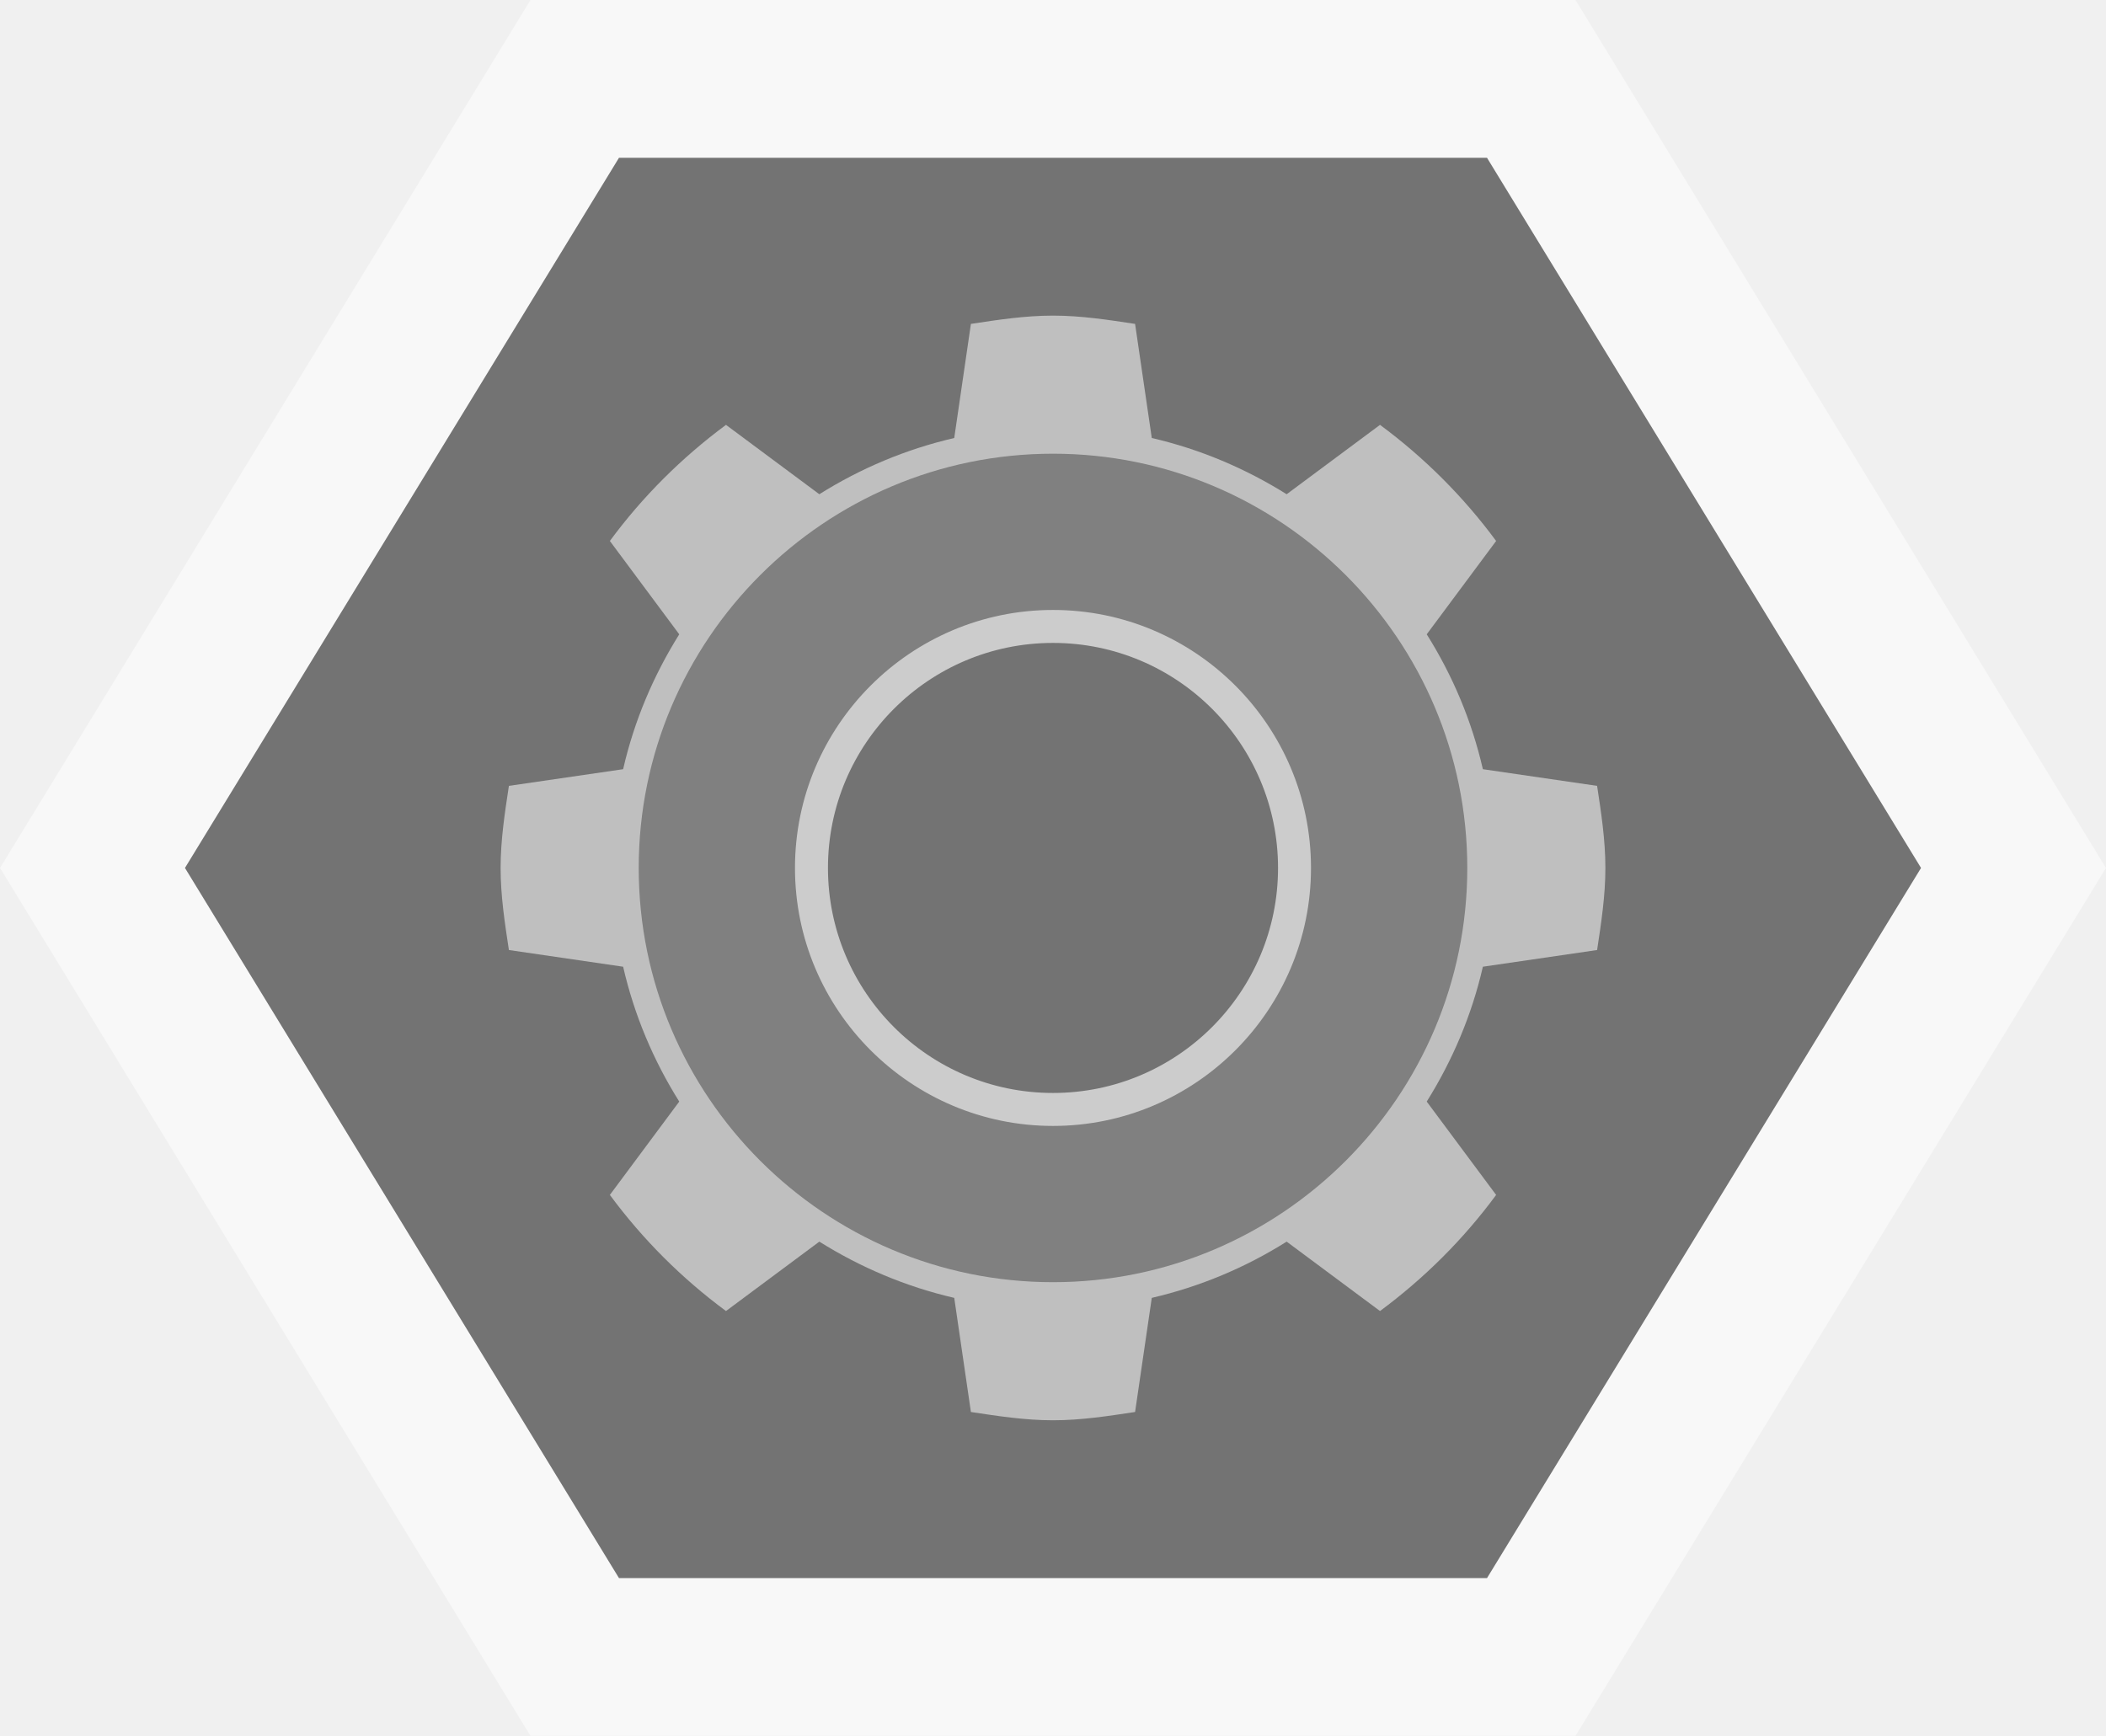
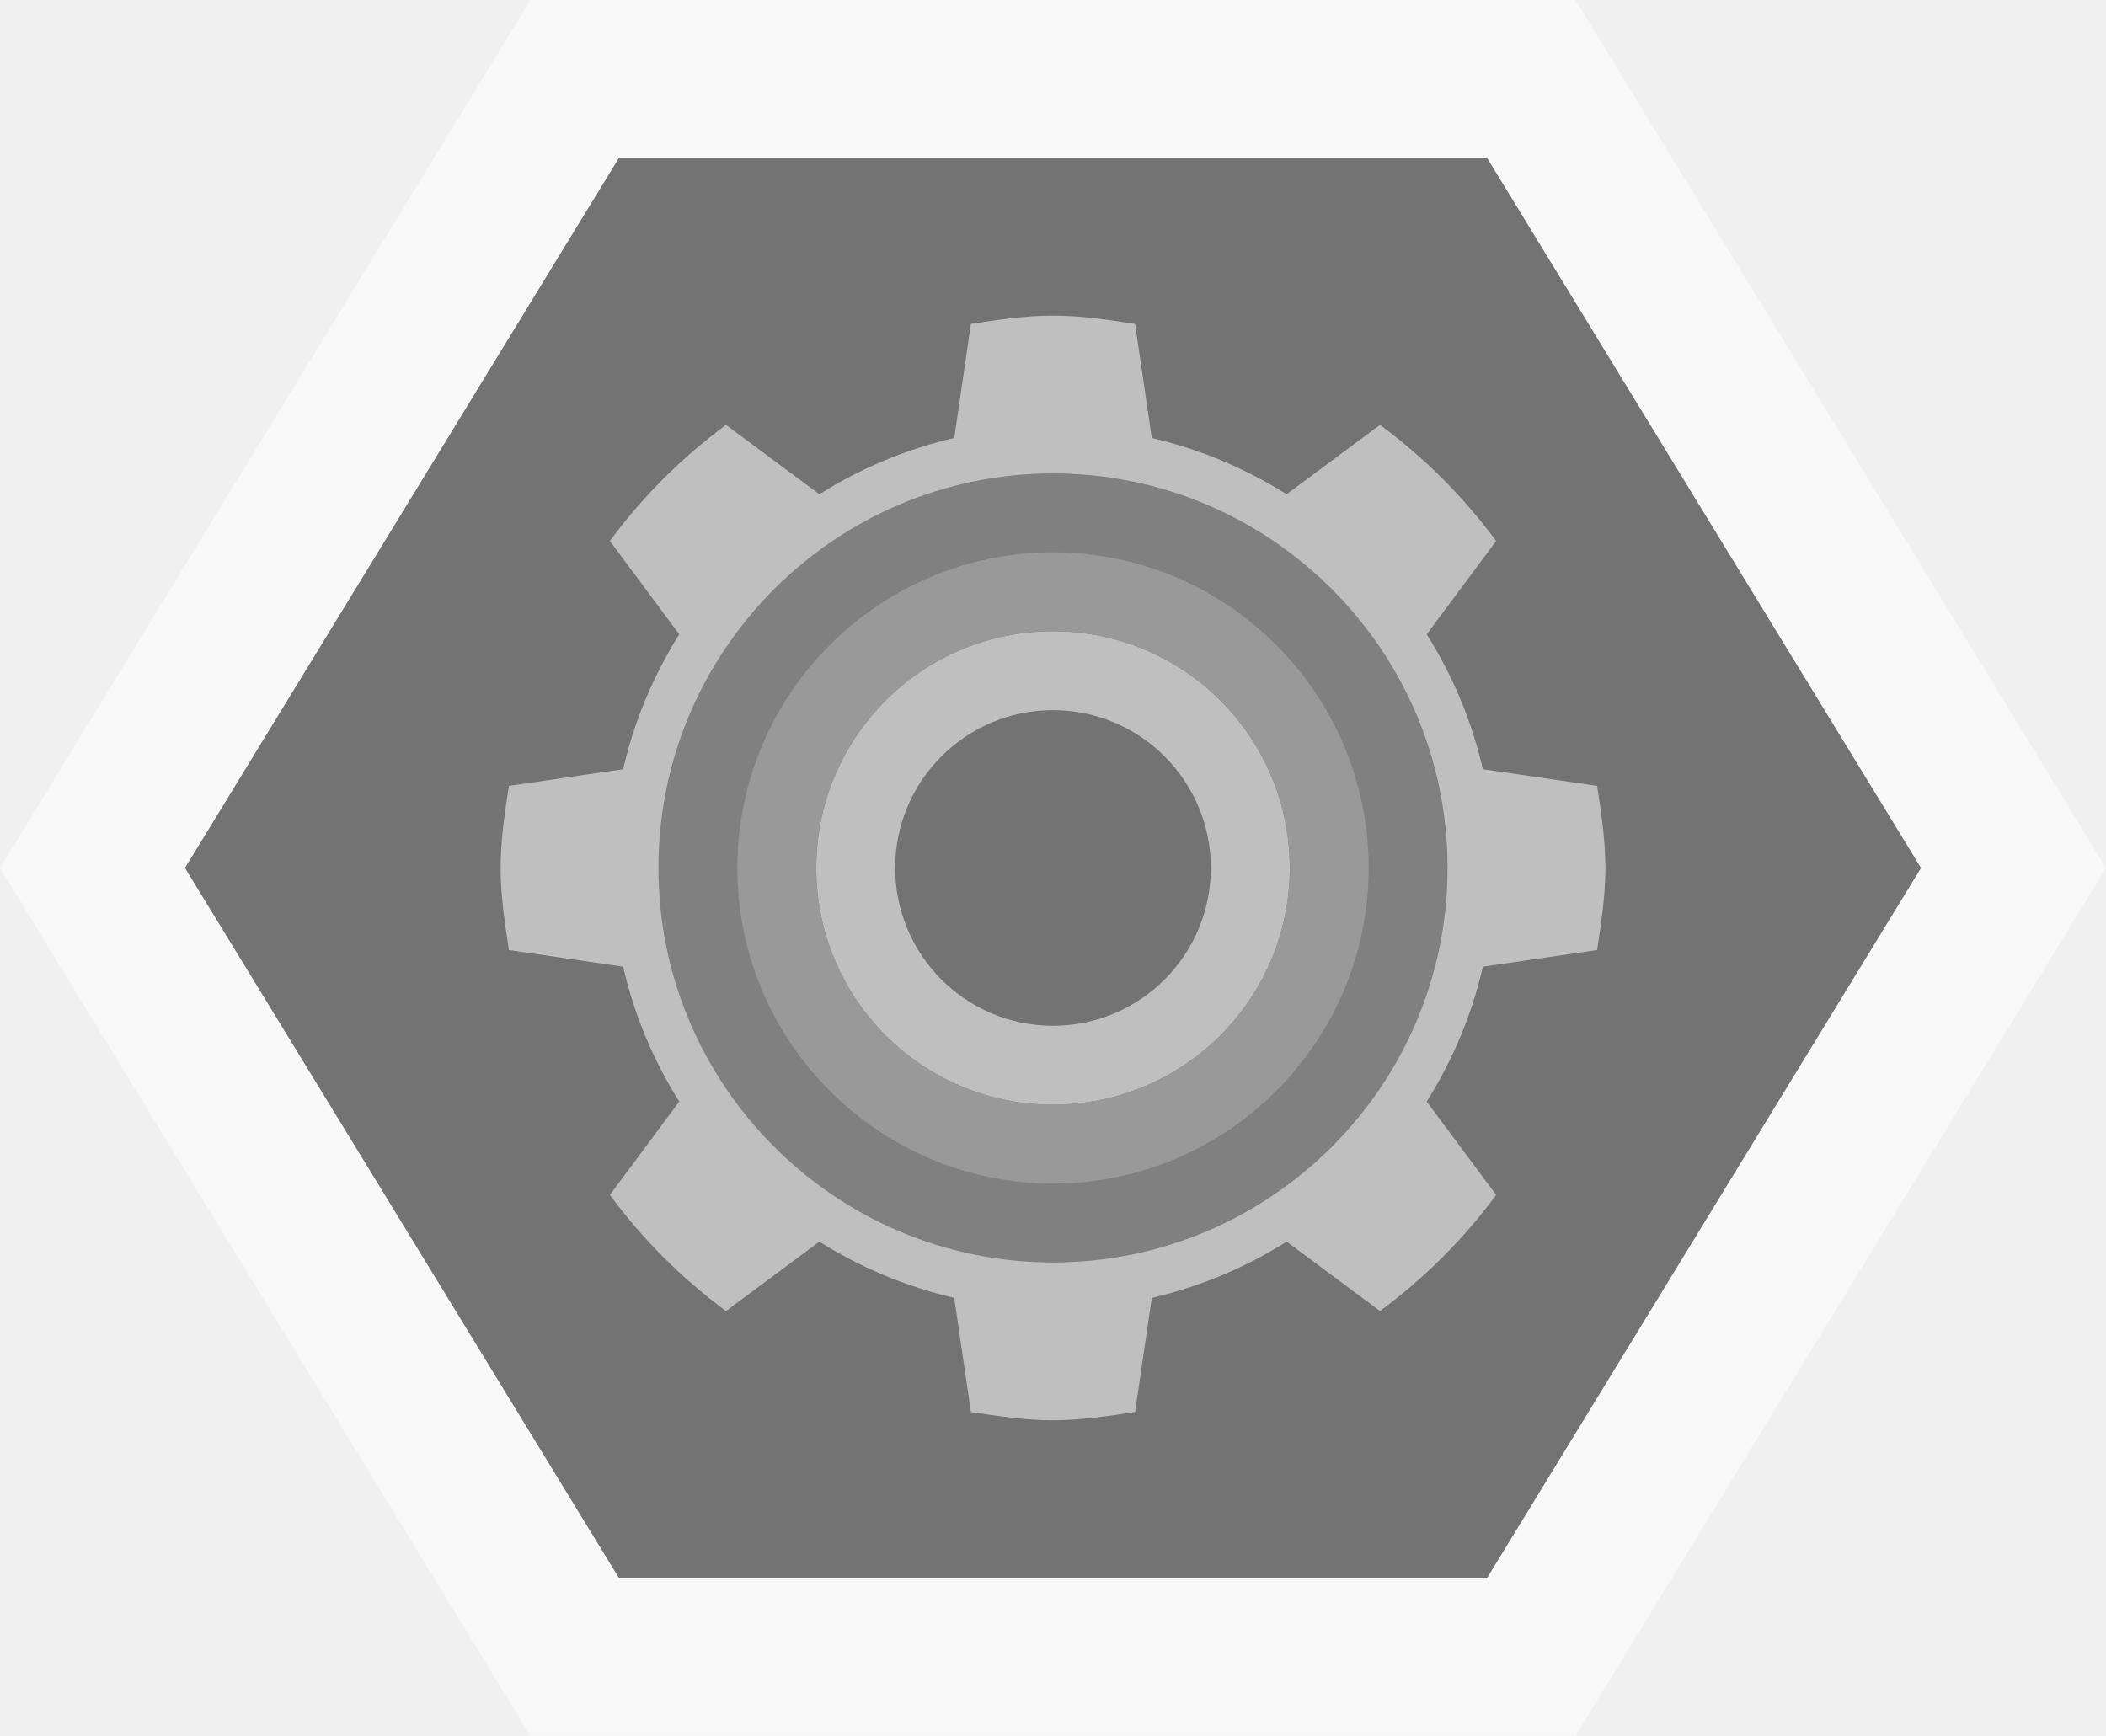
<svg xmlns="http://www.w3.org/2000/svg" viewBox="0 0 142.335 117.333" height="117.333" width="142.335" xml:space="preserve" id="svg2" version="1.1">
  <defs id="defs6">
    <clipPath id="clipPath18" clipPathUnits="userSpaceOnUse">
      <path id="path16" d="M 0,256 H 256 V 0 H 0 Z" />
    </clipPath>
    <clipPath id="clipPath26" clipPathUnits="userSpaceOnUse">
      <path id="path24" d="M 74.624,172 H 181.376 V 84 H 74.624 Z" />
    </clipPath>
    <clipPath id="clipPath46" clipPathUnits="userSpaceOnUse">
      <path id="path44" d="M 0,256 H 256 V 0 H 0 Z" />
    </clipPath>
  </defs>
  <g transform="matrix(1.333333,0,0,-1.333333,-99.4992,229.3333)" id="g10">
    <g id="g12">
      <g clip-path="url(#clipPath18)" id="g14">
        <g id="g20">
          <g id="g22" />
          <g id="g34">
            <g style="opacity:0.5" id="g32" clip-path="url(#clipPath26)">
              <g id="g30" transform="translate(154.4863,172)">
                <path id="path28" style="fill:#ffffff;fill-opacity:1;fill-rule:nonzero;stroke:none" d="m 0,0 h -4.486 -44 -4.487 l -2.34,-3.829 -22,-36 -2.549,-4.171 2.549,-4.172 22,-36 2.34,-3.828 h 4.487 44 H 0 l 2.34,3.828 22,36 2.55,4.172 -2.55,4.171 -22,36 z" />
              </g>
            </g>
          </g>
        </g>
      </g>
    </g>
    <g transform="translate(150,164)" id="g36">
      <path id="path38" style="fill:#737373;fill-opacity:1;fill-rule:nonzero;stroke:none" d="m 0,0 h -44 l -22,-36 22,-36 H 0 l 22,36 z" />
    </g>
    <g id="g40">
      <g clip-path="url(#clipPath46)" id="g42">
        <g transform="translate(155.5801,123.8389)" id="g48">
          <path id="path50" style="fill:#bfbfbf;fill-opacity:1;fill-rule:nonzero;stroke:none" d="M 0,0 C 0.207,1.367 0.42,2.733 0.42,4.161 0.42,5.589 0.207,6.956 0,8.322 l -5.79,0.845 c -0.566,2.464 -1.54,4.761 -2.846,6.838 l 3.518,4.732 c -1.658,2.246 -3.635,4.222 -5.886,5.886 l -4.732,-3.517 c -2.077,1.299 -4.368,2.279 -6.837,2.851 l -0.846,5.784 c -1.367,0.207 -2.733,0.42 -4.161,0.42 -1.428,0 -2.795,-0.213 -4.161,-0.42 l -0.845,-5.784 c -2.464,-0.572 -4.761,-1.546 -6.838,-2.851 l -4.732,3.517 c -2.246,-1.664 -4.228,-3.635 -5.886,-5.886 l 3.517,-4.732 c -1.299,-2.077 -2.279,-4.368 -2.845,-6.838 l -5.79,-0.845 c -0.207,-1.366 -0.42,-2.733 -0.42,-4.161 0,-1.428 0.213,-2.794 0.42,-4.161 l 5.79,-0.846 c 0.566,-2.464 1.54,-4.759 2.845,-6.837 l -3.517,-4.732 c 1.658,-2.245 3.635,-4.223 5.886,-5.886 l 4.732,3.518 c 2.077,-1.3 4.368,-2.279 6.838,-2.851 l 0.845,-5.785 c 1.366,-0.207 2.733,-0.42 4.161,-0.42 1.428,0 2.794,0.213 4.161,0.42 l 0.846,5.785 c 2.464,0.572 4.76,1.545 6.837,2.851 l 4.732,-3.518 c 2.245,1.663 4.228,3.635 5.886,5.886 l -3.518,4.732 c 1.3,2.078 2.28,4.369 2.846,6.837 z" />
        </g>
-         <g transform="translate(128,149)" id="g52">
-           <path id="path54" style="fill:#808080;fill-opacity:1;fill-rule:nonzero;stroke:none" d="m 0,0 c -11.58,0 -21,-9.42 -21,-21 0,-11.579 9.42,-21 21,-21 11.579,0 21,9.421 21,21 C 21,-9.42 11.579,0 0,0 m 0,-8.878 c 6.691,0 12.122,-5.431 12.122,-12.122 0,-6.691 -5.431,-12.122 -12.122,-12.122 -6.691,0 -12.122,5.431 -12.122,12.122 0,6.691 5.431,12.122 12.122,12.122" />
+         <g transform="translate(128,148)" id="g52">
+           <path id="path54" style="fill:#808080;fill-opacity:1;fill-rule:nonzero;stroke:none" d="m 0,0 c -11.028,0 -20,-8.972 -20,-20 0,-11.028 8.972,-20 20,-20 11.028,0 20,8.972 20,20 C 20,-8.972 11.028,0 0,0 m 0,-8 c 6.624,0 12,-5.376 12,-12 0,-6.624 -5.376,-12 -12,-12 -6.624,0 -12,5.376 -12,12 0,6.624 5.376,12 12,12" />
        </g>
-         <g transform="translate(128,116.333)" id="g56">
-           <path id="path58" style="fill:#737373;fill-opacity:1;fill-rule:nonzero;stroke:none" d="m 0,0 c -6.44,0 -11.667,5.227 -11.667,11.667 0,6.44 5.227,11.666 11.667,11.666 6.44,0 11.667,-5.226 11.667,-11.666 C 11.667,5.227 6.44,0 0,0" />
+         <g transform="translate(128,120)" id="g56">
+           <path id="path58" style="fill:#737373;fill-opacity:1;fill-rule:nonzero;stroke:none" d="m 0,0 c -4.416,0 -8,3.584 -8,8 0,4.416 3.584,8 8,8 C 4.416,16 8,12.416 8,8 8,3.584 4.416,0 0,0" />
        </g>
-         <g transform="translate(128,141.0786)" id="g60">
-           <path id="path62" style="fill:#cccccc;fill-opacity:1;fill-rule:nonzero;stroke:none" d="m 0,0 c -7.211,0 -13.079,-5.867 -13.079,-13.079 0,-7.212 5.868,-13.078 13.079,-13.078 7.212,0 13.078,5.866 13.078,13.078 C 13.078,-5.867 7.212,0 0,0 m 0,-1.671 c 6.297,0 11.407,-5.111 11.407,-11.408 0,-6.296 -5.11,-11.407 -11.407,-11.407 -6.297,0 -11.407,5.111 -11.407,11.407 0,6.297 5.11,11.408 11.407,11.408" />
+         <g transform="translate(128,144)" id="g60">
+           <path id="path62" style="fill:#999999;fill-opacity:1;fill-rule:nonzero;stroke:none" d="m 0,0 c -8.822,0 -16,-7.178 -16,-16 0,-8.822 7.178,-16 16,-16 8.822,0 16,7.178 16,16 C 16,-7.178 8.822,0 0,0 m 0,-4 c 6.624,0 12,-5.376 12,-12 0,-6.624 -5.376,-12 -12,-12 -6.624,0 -12,5.376 -12,12 0,6.624 5.376,12 12,12" />
        </g>
      </g>
    </g>
  </g>
</svg>
